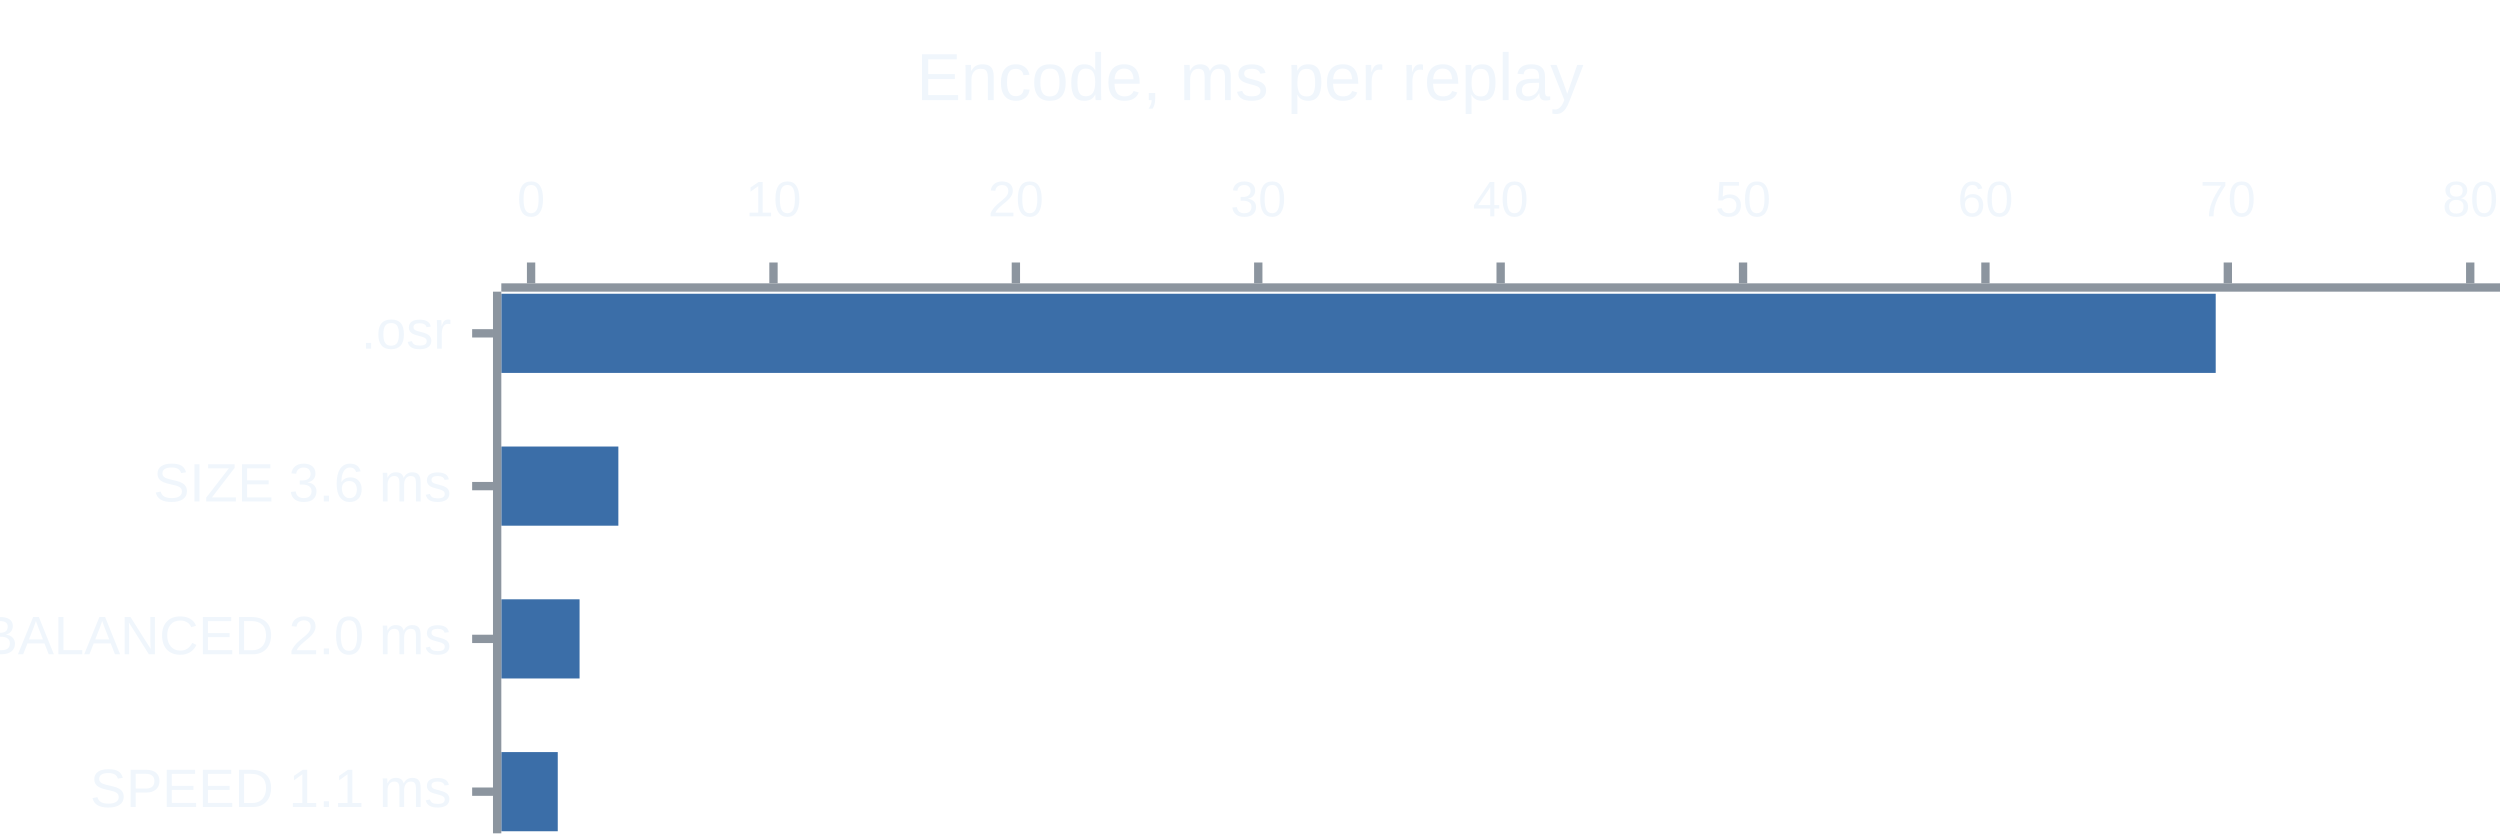
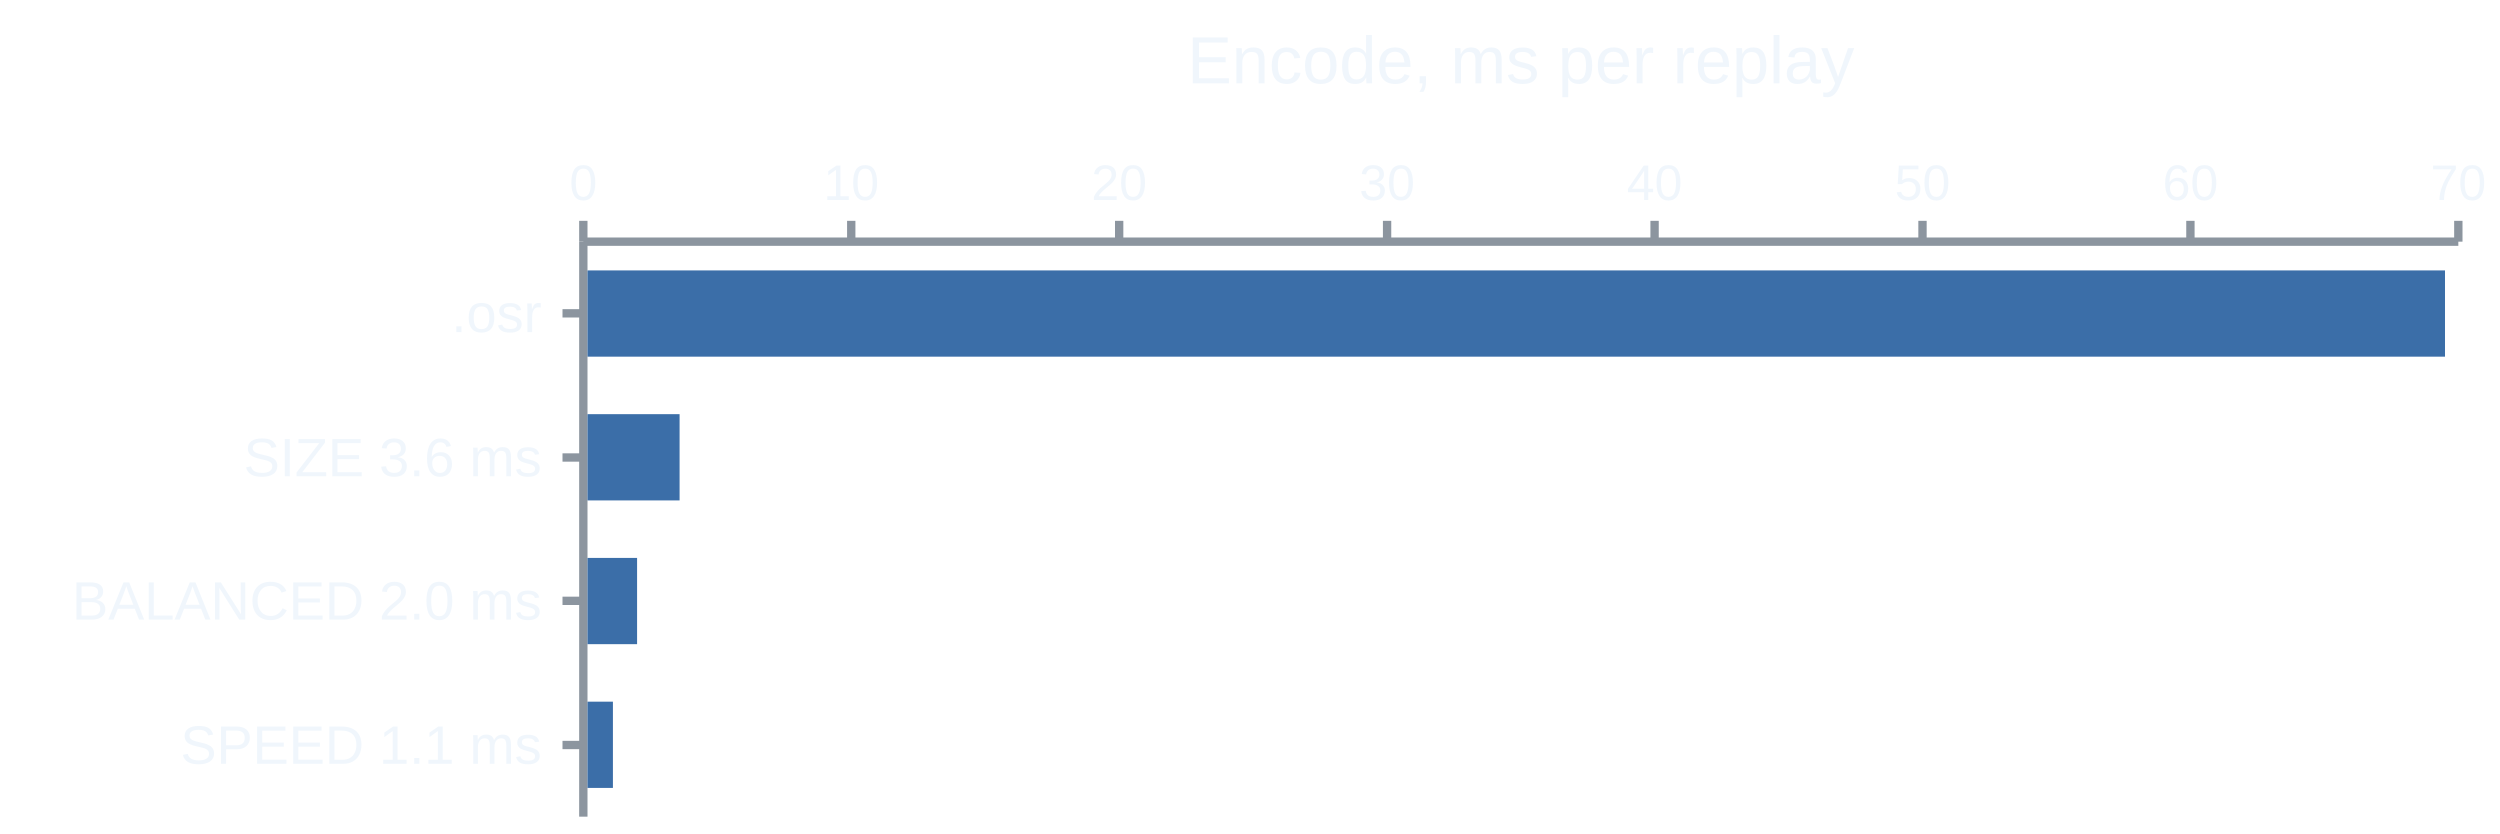
- <svg xmlns="http://www.w3.org/2000/svg" aria-roledescription="xychart" role="graphics-document document" viewBox="0 0 600 200" width="600" height="200" id="c13">
-   <style>#c13{font-family:"trebuchet ms",verdana,arial,sans-serif;font-size:16px;fill:#ccc;}#c13 .error-icon{fill:#a44141;}#c13 .error-text{fill:#ddd;stroke:#ddd;}#c13 .edge-thickness-normal{stroke-width:1px;}#c13 .edge-thickness-thick{stroke-width:3.5px;}#c13 .edge-pattern-solid{stroke-dasharray:0;}#c13 .edge-thickness-invisible{stroke-width:0;fill:none;}#c13 .edge-pattern-dashed{stroke-dasharray:3;}#c13 .edge-pattern-dotted{stroke-dasharray:2;}#c13 .marker{fill:lightgrey;stroke:lightgrey;}#c13 .marker.cross{stroke:lightgrey;}#c13 svg{font-family:"trebuchet ms",verdana,arial,sans-serif;font-size:16px;}#c13 p{margin:0;}#c13 :root{--mermaid-font-family:"trebuchet ms",verdana,arial,sans-serif;}</style>
-   <g />
-   <g class="main">
-     <rect fill="transparent" class="background" height="200" width="600" />
-     <g class="chart-title">
-       <text transform="translate(300, 19.5) rotate(0)" text-anchor="middle" dominant-baseline="middle" font-size="16" fill="#f0f6fc" y="0" x="0">Encode, ms per replay</text>
-     </g>
-     <g class="plot">
-       <g class="bar-plot-0">
-         <rect stroke-width="0" stroke="#3b6ea8" fill="#3b6ea8" height="19" width="411.455" y="70.5" x="120.316" />
-         <rect stroke-width="0" stroke="#3b6ea8" fill="#3b6ea8" height="19" width="28.089" y="107.167" x="120.316" />
-         <rect stroke-width="0" stroke="#3b6ea8" fill="#3b6ea8" height="19" width="18.781" y="143.833" x="120.316" />
-         <rect stroke-width="0" stroke="#3b6ea8" fill="#3b6ea8" height="19" width="13.546" y="180.5" x="120.316" />
-       </g>
-     </g>
-     <g class="left-axis">
-       <g class="axisl-line">
-         <path stroke-width="2" stroke="#8c959f" fill="none" d="M 119.316,70 L 119.316,200" />
-       </g>
-       <g class="label">
-         <text transform="translate(108.3159, 80) rotate(0)" text-anchor="end" dominant-baseline="middle" font-size="13" fill="#f0f6fc" y="0" x="0">.osr</text>
-         <text transform="translate(108.3159, 116.6667) rotate(0)" text-anchor="end" dominant-baseline="middle" font-size="13" fill="#f0f6fc" y="0" x="0">SIZE 3.6 ms</text>
-         <text transform="translate(108.3159, 153.3333) rotate(0)" text-anchor="end" dominant-baseline="middle" font-size="13" fill="#f0f6fc" y="0" x="0">BALANCED 2.0 ms</text>
-         <text transform="translate(108.3159, 190) rotate(0)" text-anchor="end" dominant-baseline="middle" font-size="13" fill="#f0f6fc" y="0" x="0">SPEED 1.1 ms</text>
-       </g>
-       <g class="ticks">
-         <path stroke-width="2" stroke="#8c959f" fill="none" d="M 118.316,80 L 113.316,80" />
-         <path stroke-width="2" stroke="#8c959f" fill="none" d="M 118.316,116.667 L 113.316,116.667" />
-         <path stroke-width="2" stroke="#8c959f" fill="none" d="M 118.316,153.333 L 113.316,153.333" />
-         <path stroke-width="2" stroke="#8c959f" fill="none" d="M 118.316,190 L 113.316,190" />
-       </g>
-     </g>
-     <g class="top-axis">
-       <g class="axis-line">
-         <path stroke-width="2" stroke="#8c959f" fill="none" d="M 120.316,69 L 600,69" />
-       </g>
-       <g class="label">
-         <text transform="translate(127.4624, 44) rotate(0)" text-anchor="middle" dominant-baseline="text-before-edge" font-size="12" fill="#f0f6fc" y="0" x="0">0</text>
-         <text transform="translate(185.6363, 44) rotate(0)" text-anchor="middle" dominant-baseline="text-before-edge" font-size="12" fill="#f0f6fc" y="0" x="0">10</text>
-         <text transform="translate(243.8102, 44) rotate(0)" text-anchor="middle" dominant-baseline="text-before-edge" font-size="12" fill="#f0f6fc" y="0" x="0">20</text>
-         <text transform="translate(301.9841, 44) rotate(0)" text-anchor="middle" dominant-baseline="text-before-edge" font-size="12" fill="#f0f6fc" y="0" x="0">30</text>
-         <text transform="translate(360.158, 44) rotate(0)" text-anchor="middle" dominant-baseline="text-before-edge" font-size="12" fill="#f0f6fc" y="0" x="0">40</text>
-         <text transform="translate(418.3318, 44) rotate(0)" text-anchor="middle" dominant-baseline="text-before-edge" font-size="12" fill="#f0f6fc" y="0" x="0">50</text>
-         <text transform="translate(476.5057, 44) rotate(0)" text-anchor="middle" dominant-baseline="text-before-edge" font-size="12" fill="#f0f6fc" y="0" x="0">60</text>
-         <text transform="translate(534.6796, 44) rotate(0)" text-anchor="middle" dominant-baseline="text-before-edge" font-size="12" fill="#f0f6fc" y="0" x="0">70</text>
-         <text transform="translate(592.8535, 44) rotate(0)" text-anchor="middle" dominant-baseline="text-before-edge" font-size="12" fill="#f0f6fc" y="0" x="0">80</text>
-       </g>
-       <g class="ticks">
-         <path stroke-width="2" stroke="#8c959f" fill="none" d="M 127.462,68 L 127.462,63" />
-         <path stroke-width="2" stroke="#8c959f" fill="none" d="M 185.636,68 L 185.636,63" />
-         <path stroke-width="2" stroke="#8c959f" fill="none" d="M 243.81,68 L 243.81,63" />
-         <path stroke-width="2" stroke="#8c959f" fill="none" d="M 301.984,68 L 301.984,63" />
-         <path stroke-width="2" stroke="#8c959f" fill="none" d="M 360.158,68 L 360.158,63" />
-         <path stroke-width="2" stroke="#8c959f" fill="none" d="M 418.332,68 L 418.332,63" />
-         <path stroke-width="2" stroke="#8c959f" fill="none" d="M 476.506,68 L 476.506,63" />
-         <path stroke-width="2" stroke="#8c959f" fill="none" d="M 534.68,68 L 534.68,63" />
-         <path stroke-width="2" stroke="#8c959f" fill="none" d="M 592.854,68 L 592.854,63" />
-       </g>
-     </g>
-   </g>
-   <g class="mermaid-tmp-group" />
+ <svg xmlns="http://www.w3.org/2000/svg" width="600" height="200" viewBox="0 0 600 200" font-family="&quot;trebuchet ms&quot;, verdana, arial, sans-serif">
+   <text x="365.0" y="20" font-size="16" fill="#f0f6fc" text-anchor="middle">Encode, ms per replay</text>
+   <path d="M140 58H590M140 58V196" stroke="#8c959f" stroke-width="2" fill="none" />
+   <path d="M140.0 58v-5" stroke="#8c959f" stroke-width="2" />
+   <text x="140.0" y="48" font-size="12" fill="#f0f6fc" text-anchor="middle">0</text>
+   <path d="M204.3 58v-5" stroke="#8c959f" stroke-width="2" />
+   <text x="204.3" y="48" font-size="12" fill="#f0f6fc" text-anchor="middle">10</text>
+   <path d="M268.6 58v-5" stroke="#8c959f" stroke-width="2" />
+   <text x="268.6" y="48" font-size="12" fill="#f0f6fc" text-anchor="middle">20</text>
+   <path d="M332.9 58v-5" stroke="#8c959f" stroke-width="2" />
+   <text x="332.9" y="48" font-size="12" fill="#f0f6fc" text-anchor="middle">30</text>
+   <path d="M397.1 58v-5" stroke="#8c959f" stroke-width="2" />
+   <text x="397.1" y="48" font-size="12" fill="#f0f6fc" text-anchor="middle">40</text>
+   <path d="M461.4 58v-5" stroke="#8c959f" stroke-width="2" />
+   <text x="461.4" y="48" font-size="12" fill="#f0f6fc" text-anchor="middle">50</text>
+   <path d="M525.7 58v-5" stroke="#8c959f" stroke-width="2" />
+   <text x="525.7" y="48" font-size="12" fill="#f0f6fc" text-anchor="middle">60</text>
+   <path d="M590.0 58v-5" stroke="#8c959f" stroke-width="2" />
+   <text x="590.0" y="48" font-size="12" fill="#f0f6fc" text-anchor="middle">70</text>
+   <path d="M140 75.2h-5" stroke="#8c959f" stroke-width="2" />
+   <text x="130" y="75.2" font-size="13" fill="#f0f6fc" text-anchor="end" dominant-baseline="central">.osr</text>
+   <rect x="141" y="64.9" width="445.8" height="20.7" fill="#3b6ea8" />
+   <path d="M140 109.8h-5" stroke="#8c959f" stroke-width="2" />
+   <text x="130" y="109.8" font-size="13" fill="#f0f6fc" text-anchor="end" dominant-baseline="central">SIZE 3.6 ms</text>
+   <rect x="141" y="99.4" width="22.1" height="20.7" fill="#3b6ea8" />
+   <path d="M140 144.2h-5" stroke="#8c959f" stroke-width="2" />
+   <text x="130" y="144.2" font-size="13" fill="#f0f6fc" text-anchor="end" dominant-baseline="central">BALANCED 2.0 ms</text>
+   <rect x="141" y="133.9" width="11.9" height="20.7" fill="#3b6ea8" />
+   <path d="M140 178.8h-5" stroke="#8c959f" stroke-width="2" />
+   <text x="130" y="178.8" font-size="13" fill="#f0f6fc" text-anchor="end" dominant-baseline="central">SPEED 1.1 ms</text>
+   <rect x="141" y="168.4" width="6.1" height="20.7" fill="#3b6ea8" />
</svg>
